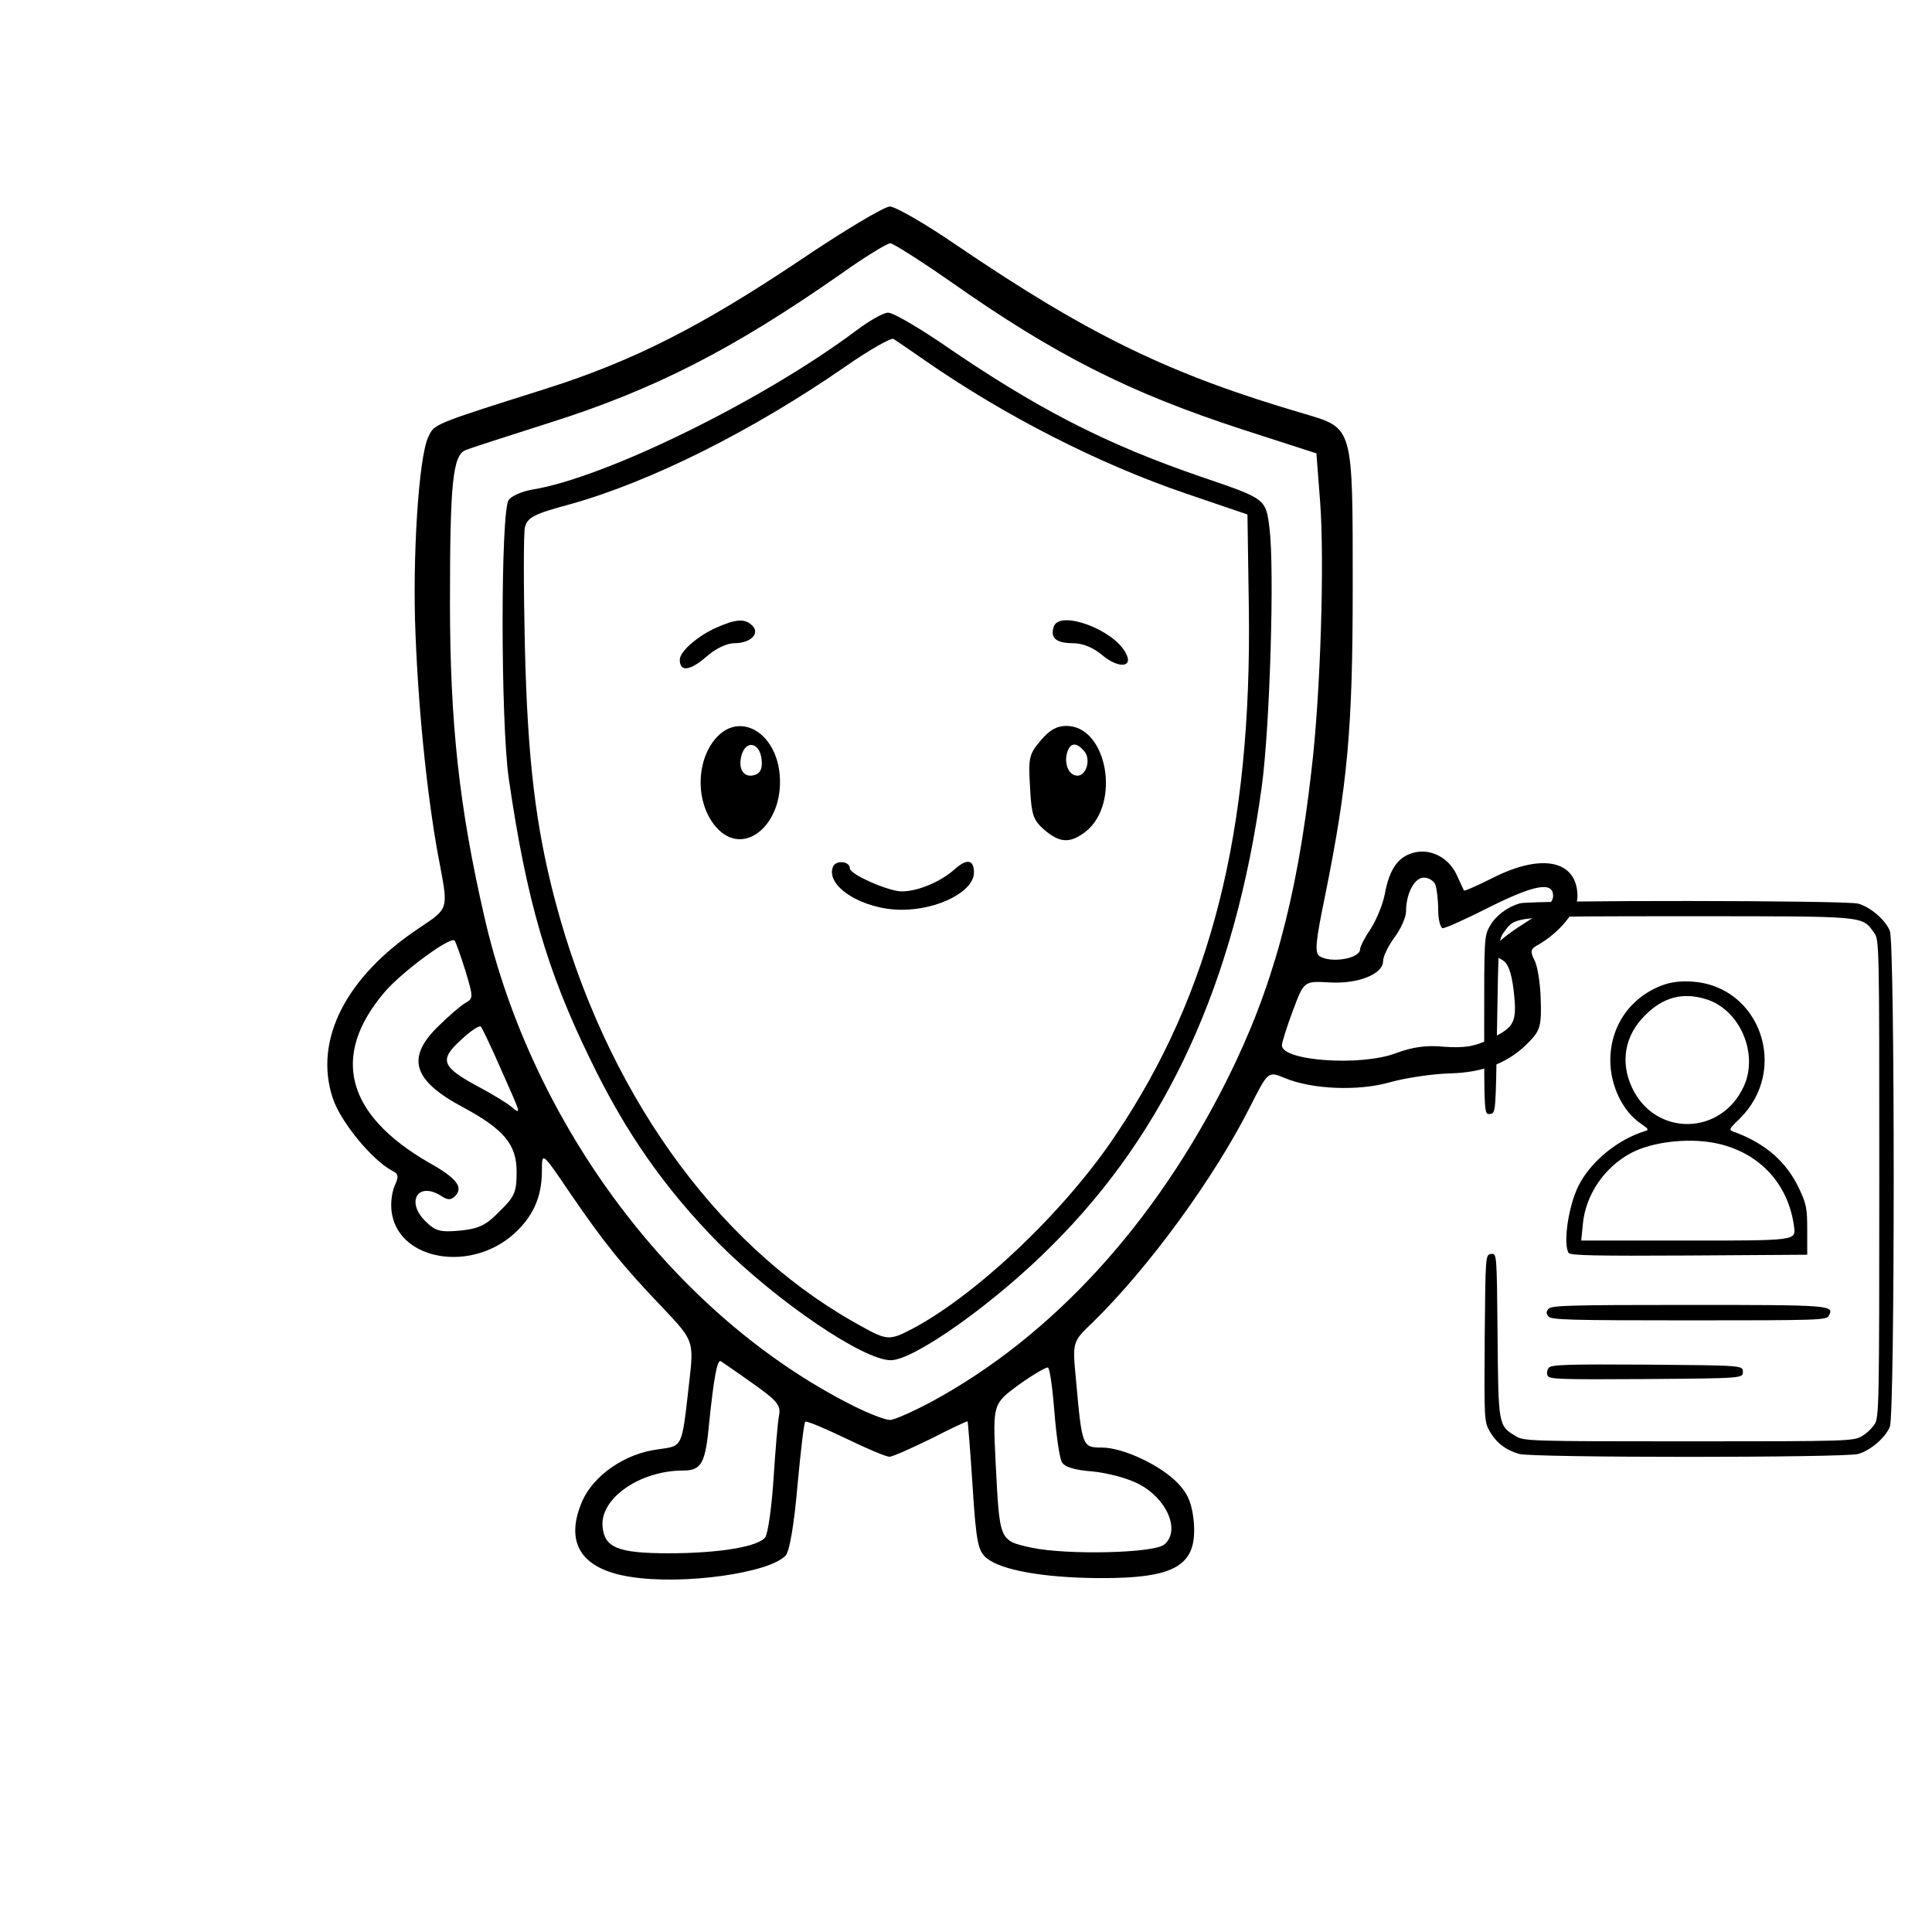
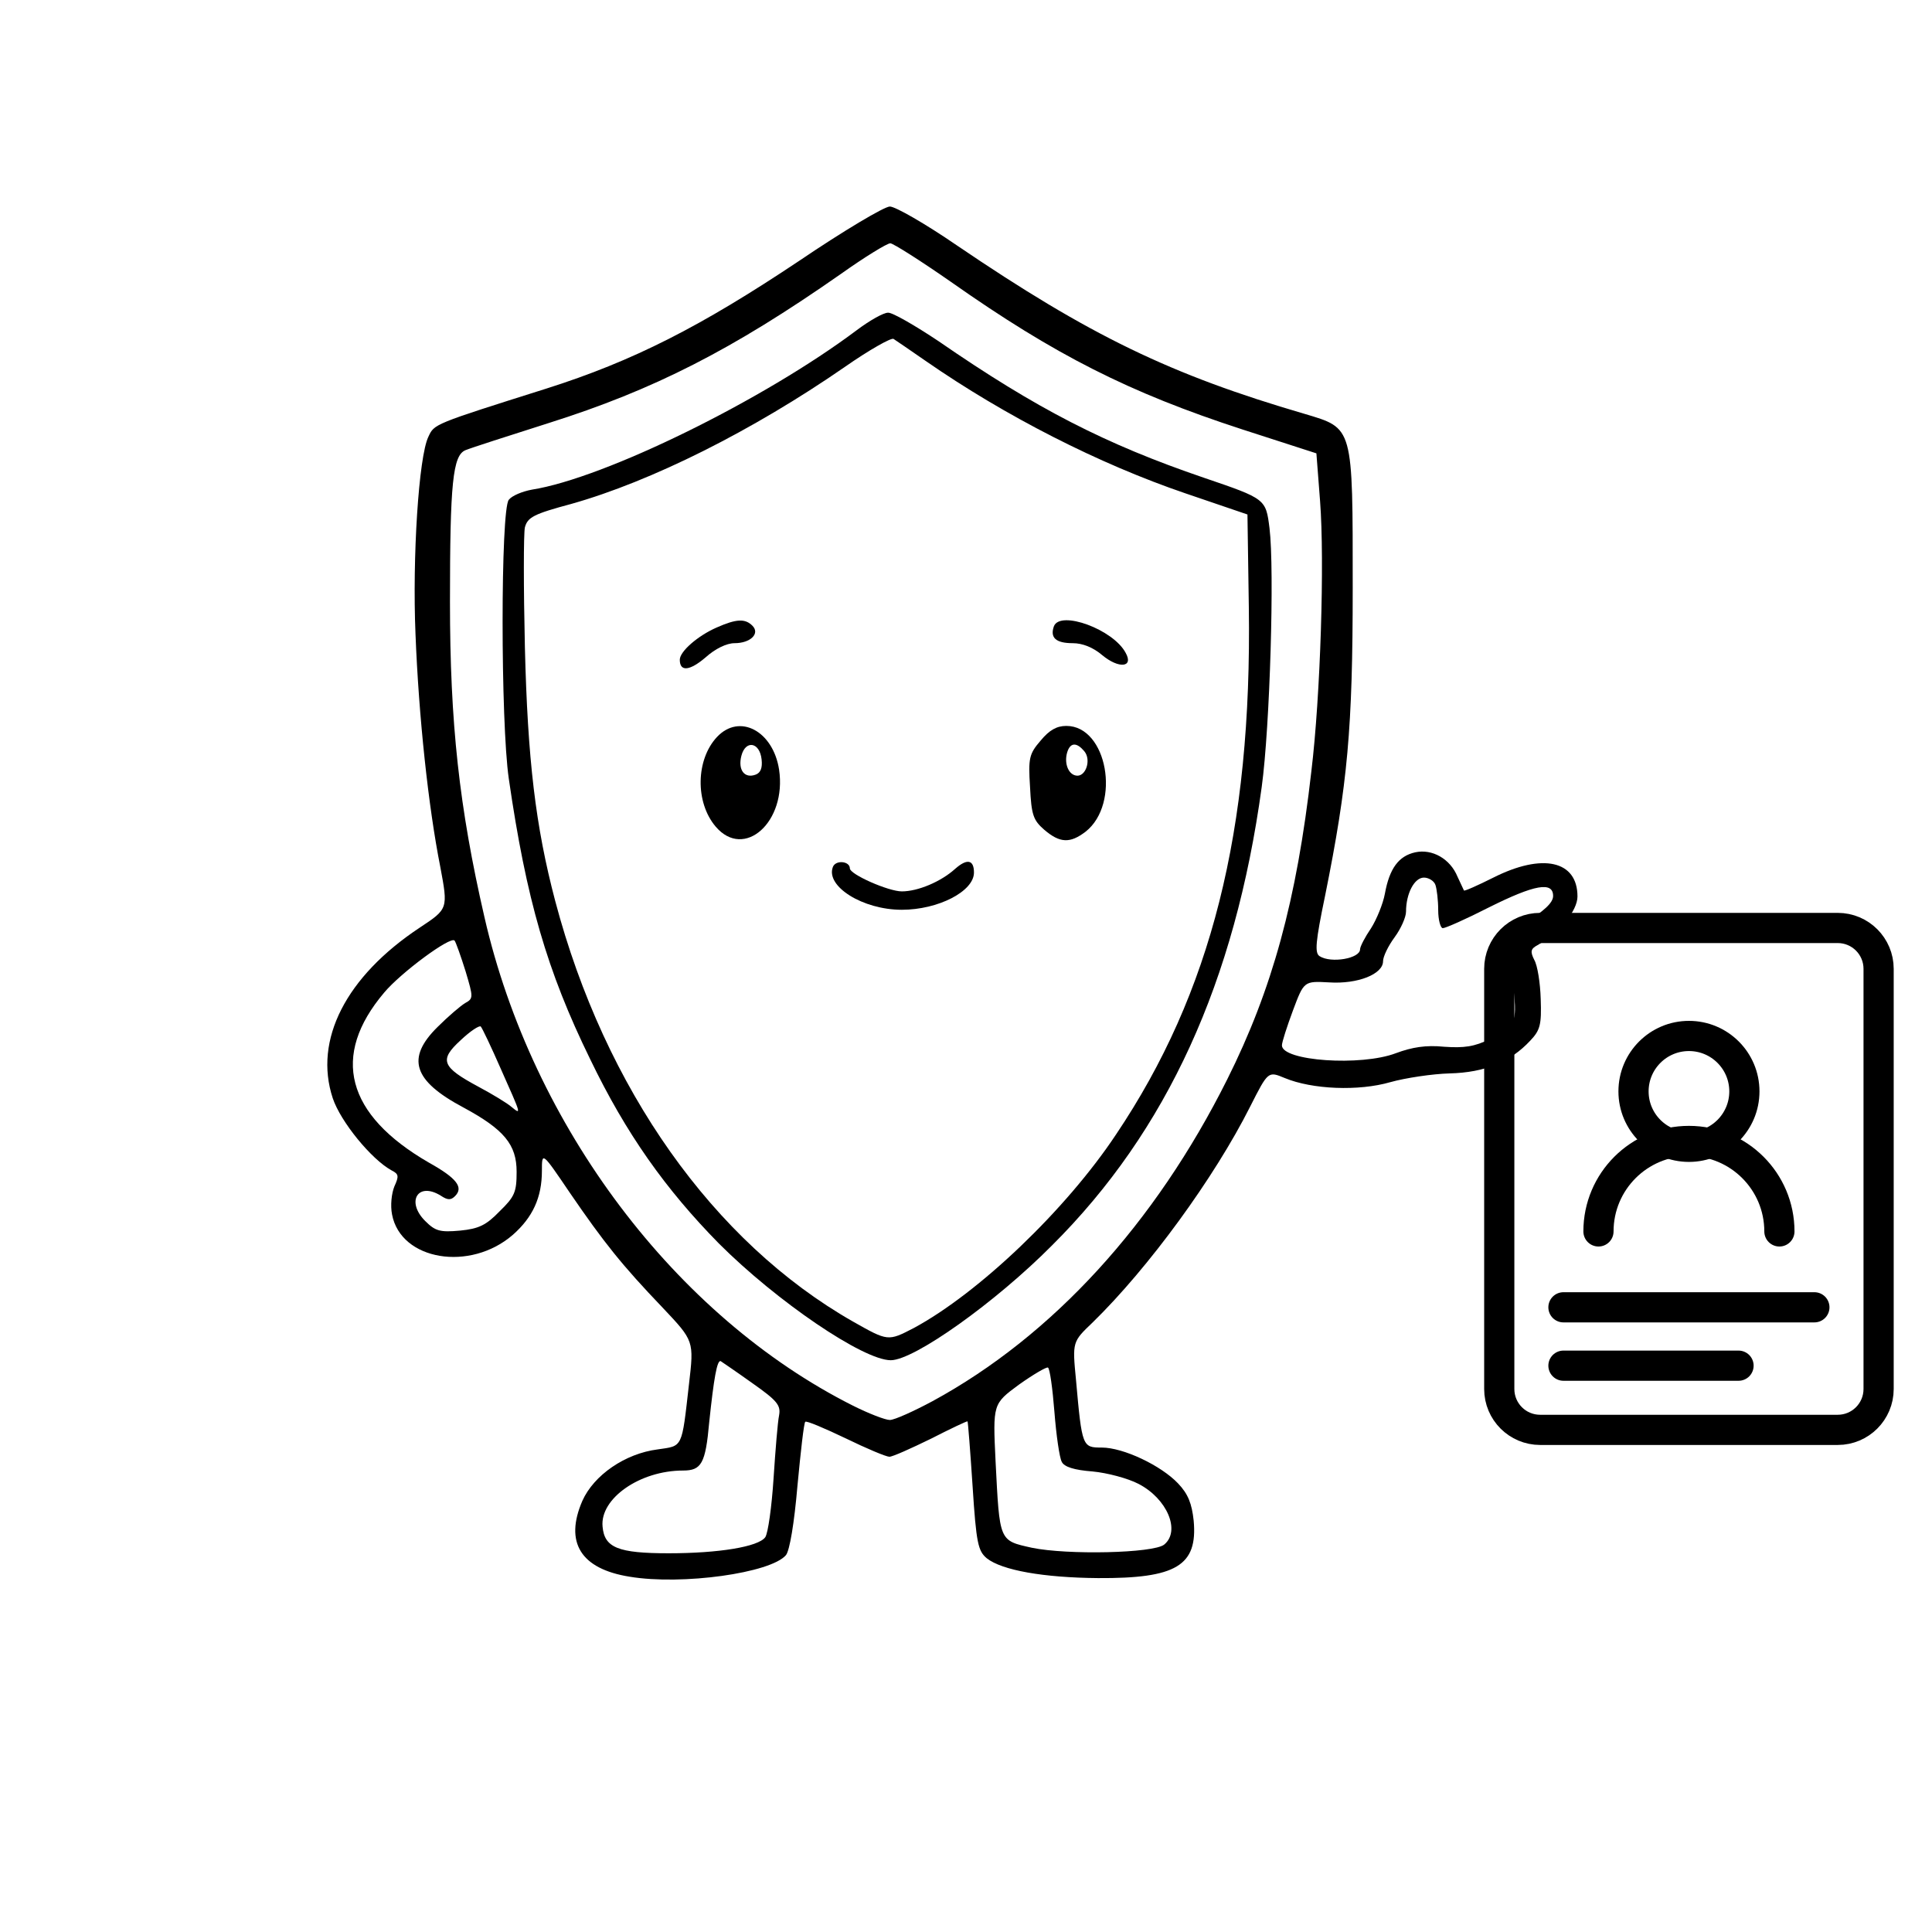
<svg xmlns="http://www.w3.org/2000/svg" width="512" height="512" viewBox="0 0 512 512">
  <g fill="#000000" stroke="none" transform="translate(86.7348,54.7544) scale(1.2181) translate(-50.30882,416.9804) scale(0.1,-0.1)">
    <path d="M1530 4052 c-214 -143 -361 -218 -550 -278 -247 -78 -244 -77 -257 -105 -21 -43 -35 -262 -28 -429 7 -180 28 -376 54 -507 17 -91 17 -91 -45 -132 -160 -106 -231 -244 -189 -371 17 -51 84 -133 128 -157 16 -8 16 -13 6 -35 -6 -15 -9 -41 -5 -61 19 -100 170 -125 263 -44 43 38 63 81 63 139 0 42 0 42 61 -48 74 -108 113 -157 202 -250 68 -72 68 -72 57 -166 -16 -141 -13 -134 -68 -142 -71 -9 -139 -56 -164 -112 -39 -90 -4 -148 103 -165 114 -19 307 8 340 47 8 10 18 69 25 151 7 74 14 137 17 139 2 3 42 -14 88 -36 45 -22 88 -40 95 -40 7 0 47 18 90 39 43 22 79 39 80 38 1 -1 6 -65 11 -141 8 -125 12 -141 31 -157 33 -26 123 -42 242 -43 170 -1 217 27 208 125 -4 37 -12 58 -34 81 -37 39 -119 78 -166 78 -42 0 -43 1 -56 147 -8 83 -8 83 36 125 122 119 265 315 343 470 39 77 39 77 75 62 60 -25 161 -29 230 -9 32 9 91 18 129 19 77 2 132 25 175 71 22 23 25 35 23 91 -1 35 -7 73 -14 85 -9 18 -8 24 7 32 48 27 87 75 87 106 0 78 -76 95 -183 41 -34 -17 -63 -30 -64 -28 -1 2 -7 15 -14 30 -16 39 -55 61 -92 53 -36 -8 -56 -35 -66 -90 -4 -22 -18 -56 -30 -75 -13 -19 -24 -40 -24 -46 0 -20 -63 -31 -88 -15 -11 7 -9 31 12 132 49 243 60 363 60 669 0 354 2 347 -105 379 -291 85 -467 170 -757 367 -67 46 -133 84 -145 84 -12 0 -101 -53 -197 -118z m330 -46 c226 -159 388 -241 634 -321 l161 -52 8 -104 c10 -130 1 -423 -19 -588 -32 -281 -85 -474 -183 -670 -157 -314 -380 -558 -641 -700 -41 -22 -83 -41 -93 -41 -10 0 -46 14 -80 31 -386 194 -698 608 -802 1063 -55 239 -75 422 -75 686 0 258 6 319 34 330 12 5 93 31 181 59 228 72 399 159 635 324 52 37 101 67 108 67 6 0 66 -38 132 -84z m1054 -1312 c3 -9 6 -33 6 -55 0 -21 5 -39 10 -39 6 0 51 20 100 45 100 50 140 57 140 25 0 -15 -20 -33 -65 -61 -67 -43 -78 -61 -46 -78 13 -7 20 -26 25 -65 8 -71 3 -81 -51 -107 -34 -17 -57 -20 -100 -17 -40 4 -70 -1 -105 -14 -76 -29 -248 -17 -248 17 0 7 11 41 24 76 24 64 24 64 79 61 62 -4 117 18 117 46 0 10 11 33 25 52 14 19 25 44 25 56 0 39 18 74 39 74 10 0 22 -7 25 -16z m-2110 -188 c17 -57 17 -59 -1 -69 -10 -6 -37 -29 -60 -52 -69 -68 -53 -117 56 -175 89 -48 116 -81 116 -140 0 -44 -4 -54 -37 -86 -29 -30 -45 -38 -86 -42 -44 -4 -54 -1 -76 21 -42 42 -16 86 34 55 15 -10 22 -10 31 -1 19 19 4 39 -57 73 -180 104 -214 232 -97 370 36 43 144 123 153 113 3 -4 14 -35 24 -67z m77 -213 c44 -99 45 -100 23 -82 -9 8 -42 28 -72 44 -80 43 -86 58 -39 101 21 20 41 33 44 30 3 -3 23 -45 44 -93z m547 -683 c54 -38 62 -48 58 -70 -3 -14 -8 -76 -12 -137 -4 -62 -12 -119 -18 -128 -15 -21 -102 -35 -210 -35 -110 0 -140 12 -144 58 -6 61 81 122 175 122 40 0 49 15 57 105 10 95 17 136 25 133 3 -2 34 -23 69 -48z m657 -62 c4 -51 11 -100 16 -109 5 -11 27 -18 67 -21 32 -3 77 -15 100 -27 62 -32 92 -102 56 -132 -23 -19 -211 -23 -288 -7 -72 16 -70 13 -79 188 -6 125 -6 125 51 167 31 22 60 39 63 37 4 -2 10 -45 14 -96z" />
    <path d="M1655 3901 c-201 -151 -548 -322 -707 -347 -21 -4 -43 -13 -50 -22 -18 -21 -18 -484 0 -607 38 -262 83 -418 177 -610 78 -162 164 -283 280 -401 126 -126 314 -254 374 -254 51 0 228 126 351 250 250 249 398 573 456 997 18 131 28 474 17 563 -8 64 -8 64 -143 110 -214 73 -364 150 -577 297 -51 34 -101 63 -110 62 -10 0 -40 -17 -68 -38z m150 -67 c173 -120 377 -224 565 -288 l135 -46 3 -202 c7 -486 -82 -839 -289 -1147 -109 -164 -299 -345 -440 -421 -56 -29 -56 -29 -132 14 -304 173 -540 507 -648 915 -43 163 -60 308 -66 552 -3 130 -3 247 0 261 6 22 19 29 101 51 174 49 394 159 595 298 53 37 101 64 106 61 6 -4 37 -25 70 -48z" />
    <path d="M1350 3254 c-41 -18 -80 -52 -80 -70 0 -27 22 -24 56 5 21 19 46 31 63 31 35 0 56 21 39 38 -16 16 -35 15 -78 -4z" />
    <path d="M2084 3257 c-9 -25 4 -37 41 -37 21 0 44 -9 64 -26 36 -30 69 -27 51 5 -27 51 -142 93 -156 58z" />
    <path d="M1351 3016 c-46 -49 -48 -142 -3 -195 62 -73 155 10 138 124 -13 84 -86 123 -135 71z m97 -49 c2 -18 -2 -29 -13 -33 -24 -9 -39 10 -31 41 9 35 40 30 44 -8z" />
    <path d="M2055 3008 c-25 -29 -27 -38 -23 -101 3 -61 7 -72 31 -93 34 -29 56 -30 90 -4 77 61 47 230 -42 230 -21 0 -37 -9 -56 -32z m95 -23 c16 -19 3 -57 -18 -53 -18 3 -27 30 -18 54 7 18 20 18 36 -1z" />
    <path d="M1603 2733 c-16 -42 65 -93 150 -93 79 0 157 40 157 81 0 28 -15 31 -41 8 -31 -28 -81 -49 -116 -49 -29 0 -113 37 -113 50 0 16 -31 19 -37 3z" />
  </g>
-   <g fill="#000000" stroke="none" transform="translate(86.7348,54.7544) scale(1.2181) translate(110.748,119.68) scale(0.56) translate(-50.30882,416.9804) scale(0.1,-0.1)">
-     <path d="M3158 3600 c-50 -15 -93 -48 -116 -88 -22 -39 -22 -47 -22 -387 0 -346 0 -346 23 -343 22 3 22 3 27 340 5 320 6 338 26 365 48 65 23 63 719 63 696 0 671 2 719 -63 21 -28 21 -34 21 -956 0 -877 -1 -928 -18 -954 -10 -16 -32 -37 -50 -47 -31 -19 -55 -20 -672 -20 -617 0 -641 1 -672 20 -68 41 -68 40 -71 393 -3 318 -3 318 -25 315 -22 -3 -22 -3 -25 -326 -2 -315 -2 -325 19 -362 26 -46 63 -74 115 -89 53 -15 1264 -15 1317 0 47 13 106 63 123 106 20 48 20 1878 0 1926 -17 43 -76 93 -123 106 -46 13 -1274 14 -1315 1z" />
-     <path d="M3715 3283 c-126 -46 -205 -158 -205 -293 0 -98 48 -198 119 -246 30 -20 32 -24 15 -29 -105 -32 -210 -118 -257 -211 -40 -79 -61 -226 -39 -262 7 -10 107 -12 468 -10 l459 3 0 95 c0 86 -3 102 -32 163 -49 103 -128 172 -246 217 -29 10 -29 10 15 53 194 190 81 516 -184 533 -44 3 -78 -1 -113 -13z m166 -55 c131 -39 206 -210 148 -338 -88 -194 -346 -197 -435 -5 -46 99 -28 202 51 280 69 70 146 91 236 63z m30 -558 c173 -32 291 -156 313 -327 7 -53 7 -53 -410 -53 l-417 0 6 61 c10 117 85 226 191 281 80 41 213 57 317 38z" />
-     <path d="M3270 2025 c-10 -12 -10 -18 0 -30 11 -13 84 -15 546 -15 508 0 534 1 543 18 22 41 10 42 -545 42 -460 0 -533 -2 -544 -15z" />
-     <path d="M3271 1796 c-6 -7 -9 -21 -5 -30 6 -15 42 -16 383 -14 376 3 376 3 376 28 0 25 0 25 -371 28 -307 2 -373 0 -383 -12z" />
+   <g fill="none" stroke="#000000" stroke-width="8" stroke-linecap="round" stroke-linejoin="round">
+     <rect x="397.32" y="245.92" width="100.53" height="133.01" rx="10.83" />
+     <circle cx="447.59" cy="289.23" r="14.69" />
+     <path d="M423.61 326.34 a23.97 23.97 0 0 1 47.95 0" />
+     <path d="M414.33 346.45 h66.5" />
+     <path d="M414.33 361.92 h46.4" />
  </g>
</svg>
